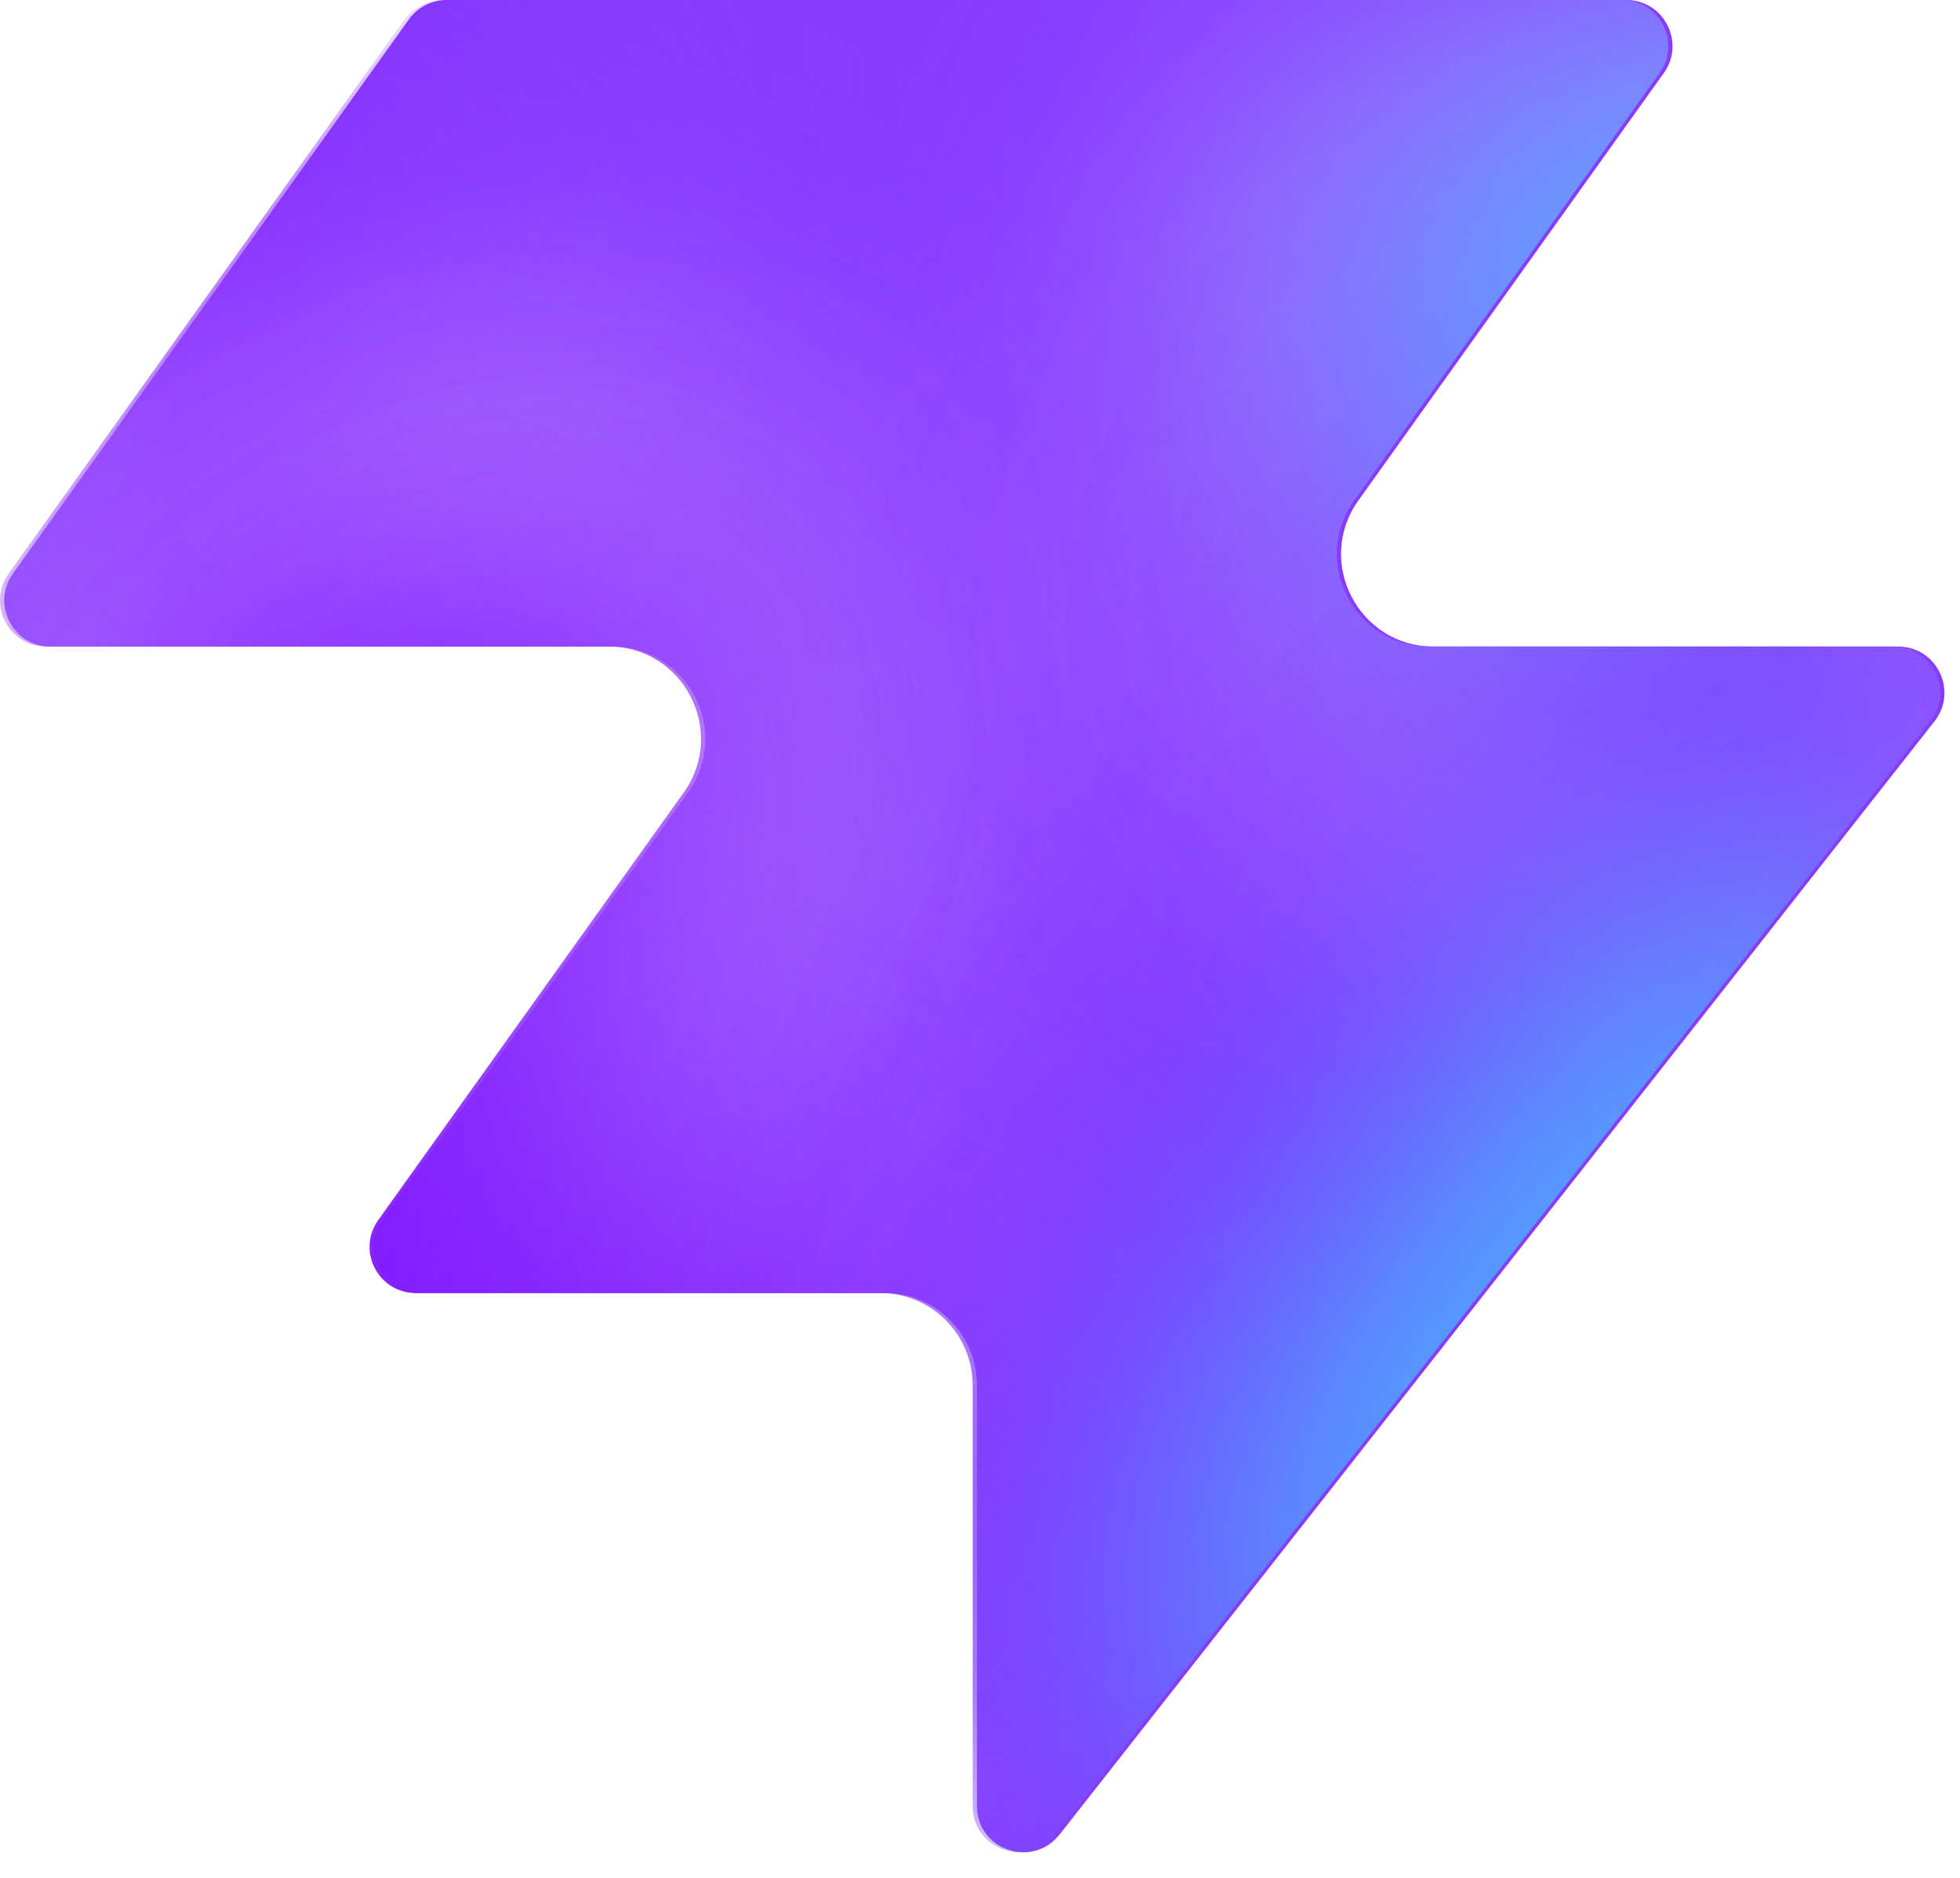
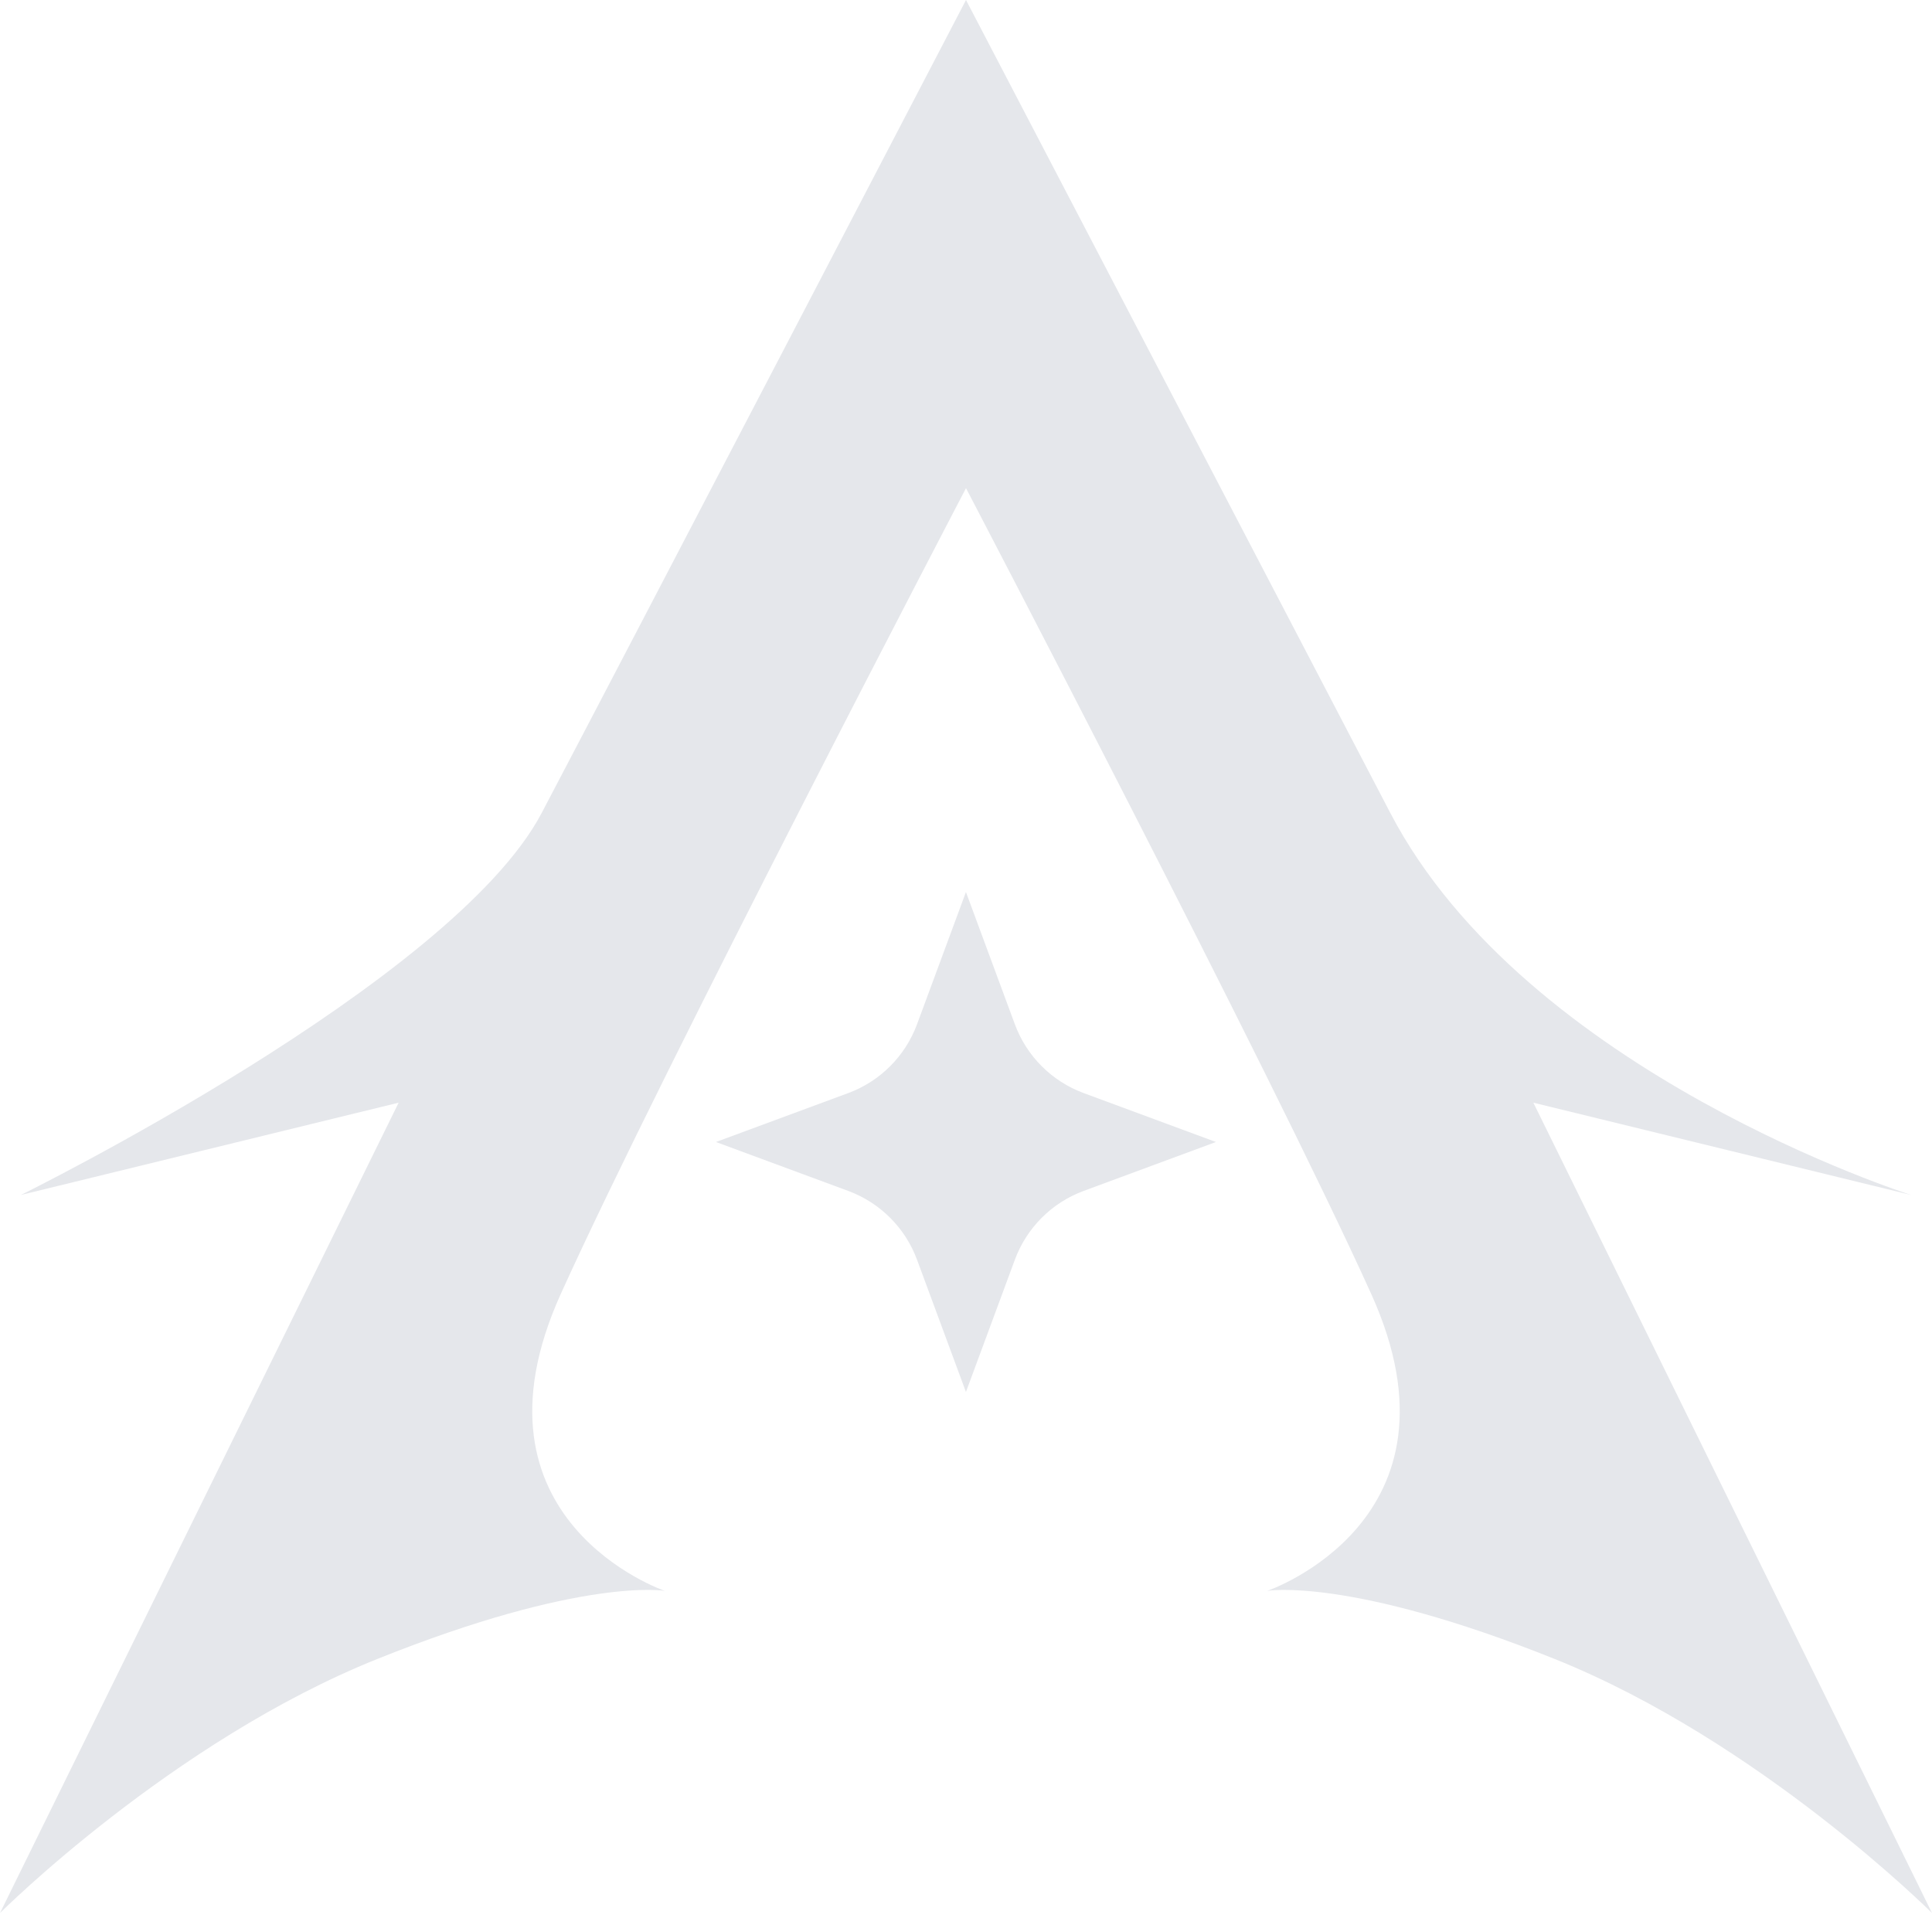
- <svg xmlns="http://www.w3.org/2000/svg" width="48" height="46" fill="none" viewBox="0 0 48 46">
-   <path fill="#863bff" d="M25.946 44.938c-.664.845-2.021.375-2.021-.698V33.937a2.26 2.26 0 0 0-2.262-2.262H10.287c-.92 0-1.456-1.04-.92-1.788l7.48-10.471c1.07-1.497 0-3.578-1.842-3.578H1.237c-.92 0-1.456-1.04-.92-1.788L10.013.474c.214-.297.556-.474.92-.474h28.894c.92 0 1.456 1.04.92 1.788l-7.48 10.471c-1.07 1.498 0 3.579 1.842 3.579h11.377c.943 0 1.473 1.088.89 1.83L25.947 44.94z" style="fill:#863bff;fill:color(display-p3 .525 .23 1);fill-opacity:1" />
-   <mask id="a" width="48" height="46" x="0" y="0" maskUnits="userSpaceOnUse" style="mask-type:alpha">
-     <path fill="#000" d="M25.842 44.938c-.664.844-2.021.375-2.021-.698V33.937a2.26 2.26 0 0 0-2.262-2.262H10.183c-.92 0-1.456-1.04-.92-1.788l7.48-10.471c1.07-1.498 0-3.579-1.842-3.579H1.133c-.92 0-1.456-1.04-.92-1.787L9.91.473c.214-.297.556-.474.92-.474h28.894c.92 0 1.456 1.04.92 1.788l-7.48 10.471c-1.07 1.498 0 3.578 1.842 3.578h11.377c.943 0 1.473 1.088.89 1.832L25.843 44.94z" style="fill:#000;fill-opacity:1" />
-   </mask>
-   <g mask="url(#a)">
-     <g filter="url(#b)">
-       <ellipse cx="5.508" cy="14.704" fill="#ede6ff" rx="5.508" ry="14.704" style="fill:#ede6ff;fill:color(display-p3 .927 .903 1);fill-opacity:1" transform="matrix(.00324 1 1 -.00324 -4.47 31.516)" />
-     </g>
-     <g filter="url(#c)">
-       <ellipse cx="10.399" cy="29.851" fill="#ede6ff" rx="10.399" ry="29.851" style="fill:#ede6ff;fill:color(display-p3 .927 .903 1);fill-opacity:1" transform="matrix(.00324 1 1 -.00324 -39.328 7.883)" />
-     </g>
-     <g filter="url(#d)">
-       <ellipse cx="5.508" cy="30.487" fill="#7e14ff" rx="5.508" ry="30.487" style="fill:#7e14ff;fill:color(display-p3 .492 .077 1);fill-opacity:1" transform="rotate(89.814 -25.913 -14.639)scale(1 -1)" />
-     </g>
-     <g filter="url(#e)">
-       <ellipse cx="5.508" cy="30.599" fill="#7e14ff" rx="5.508" ry="30.599" style="fill:#7e14ff;fill:color(display-p3 .492 .077 1);fill-opacity:1" transform="rotate(89.814 -32.644 -3.334)scale(1 -1)" />
-     </g>
-     <g filter="url(#f)">
-       <ellipse cx="5.508" cy="30.599" fill="#7e14ff" rx="5.508" ry="30.599" style="fill:#7e14ff;fill:color(display-p3 .492 .077 1);fill-opacity:1" transform="matrix(.00324 1 1 -.00324 -34.34 30.47)" />
-     </g>
-     <g filter="url(#g)">
-       <ellipse cx="14.072" cy="22.078" fill="#ede6ff" rx="14.072" ry="22.078" style="fill:#ede6ff;fill:color(display-p3 .927 .903 1);fill-opacity:1" transform="rotate(93.35 24.506 48.493)scale(-1 1)" />
-     </g>
-     <g filter="url(#h)">
-       <ellipse cx="3.47" cy="21.501" fill="#7e14ff" rx="3.47" ry="21.501" style="fill:#7e14ff;fill:color(display-p3 .492 .077 1);fill-opacity:1" transform="rotate(89.009 28.708 47.59)scale(-1 1)" />
-     </g>
-     <g filter="url(#i)">
-       <ellipse cx="3.47" cy="21.501" fill="#7e14ff" rx="3.47" ry="21.501" style="fill:#7e14ff;fill:color(display-p3 .492 .077 1);fill-opacity:1" transform="rotate(89.009 28.708 47.59)scale(-1 1)" />
-     </g>
-     <g filter="url(#j)">
-       <ellipse cx=".387" cy="8.972" fill="#7e14ff" rx="4.407" ry="29.108" style="fill:#7e14ff;fill:color(display-p3 .492 .077 1);fill-opacity:1" transform="rotate(39.51 .387 8.972)" />
-     </g>
-     <g filter="url(#k)">
-       <ellipse cx="47.523" cy="-6.092" fill="#7e14ff" rx="4.407" ry="29.108" style="fill:#7e14ff;fill:color(display-p3 .492 .077 1);fill-opacity:1" transform="rotate(37.892 47.523 -6.092)" />
-     </g>
-     <g filter="url(#l)">
-       <ellipse cx="41.412" cy="6.333" fill="#47bfff" rx="5.971" ry="9.665" style="fill:#47bfff;fill:color(display-p3 .28 .748 1);fill-opacity:1" transform="rotate(37.892 41.412 6.333)" />
-     </g>
-     <g filter="url(#m)">
-       <ellipse cx="-1.879" cy="38.332" fill="#7e14ff" rx="4.407" ry="29.108" style="fill:#7e14ff;fill:color(display-p3 .492 .077 1);fill-opacity:1" transform="rotate(37.892 -1.88 38.332)" />
-     </g>
-     <g filter="url(#n)">
-       <ellipse cx="-1.879" cy="38.332" fill="#7e14ff" rx="4.407" ry="29.108" style="fill:#7e14ff;fill:color(display-p3 .492 .077 1);fill-opacity:1" transform="rotate(37.892 -1.88 38.332)" />
-     </g>
-     <g filter="url(#o)">
-       <ellipse cx="35.651" cy="29.907" fill="#7e14ff" rx="4.407" ry="29.108" style="fill:#7e14ff;fill:color(display-p3 .492 .077 1);fill-opacity:1" transform="rotate(37.892 35.651 29.907)" />
-     </g>
-     <g filter="url(#p)">
-       <ellipse cx="38.418" cy="32.4" fill="#47bfff" rx="5.971" ry="15.297" style="fill:#47bfff;fill:color(display-p3 .28 .748 1);fill-opacity:1" transform="rotate(37.892 38.418 32.4)" />
-     </g>
-   </g>
-   <defs>
-     <filter id="b" width="60.045" height="41.654" x="-19.77" y="16.149" color-interpolation-filters="sRGB" filterUnits="userSpaceOnUse">
-       <feFlood flood-opacity="0" result="BackgroundImageFix" />
-       <feBlend in="SourceGraphic" in2="BackgroundImageFix" result="shape" />
-       <feGaussianBlur result="effect1_foregroundBlur_2002_17158" stdDeviation="7.659" />
-     </filter>
-     <filter id="c" width="90.34" height="51.437" x="-54.613" y="-7.533" color-interpolation-filters="sRGB" filterUnits="userSpaceOnUse">
-       <feFlood flood-opacity="0" result="BackgroundImageFix" />
-       <feBlend in="SourceGraphic" in2="BackgroundImageFix" result="shape" />
-       <feGaussianBlur result="effect1_foregroundBlur_2002_17158" stdDeviation="7.659" />
-     </filter>
-     <filter id="d" width="79.355" height="29.4" x="-49.64" y="2.03" color-interpolation-filters="sRGB" filterUnits="userSpaceOnUse">
-       <feFlood flood-opacity="0" result="BackgroundImageFix" />
-       <feBlend in="SourceGraphic" in2="BackgroundImageFix" result="shape" />
-       <feGaussianBlur result="effect1_foregroundBlur_2002_17158" stdDeviation="4.596" />
-     </filter>
-     <filter id="e" width="79.579" height="29.4" x="-45.045" y="20.029" color-interpolation-filters="sRGB" filterUnits="userSpaceOnUse">
-       <feFlood flood-opacity="0" result="BackgroundImageFix" />
-       <feBlend in="SourceGraphic" in2="BackgroundImageFix" result="shape" />
-       <feGaussianBlur result="effect1_foregroundBlur_2002_17158" stdDeviation="4.596" />
-     </filter>
-     <filter id="f" width="79.579" height="29.4" x="-43.513" y="21.178" color-interpolation-filters="sRGB" filterUnits="userSpaceOnUse">
-       <feFlood flood-opacity="0" result="BackgroundImageFix" />
-       <feBlend in="SourceGraphic" in2="BackgroundImageFix" result="shape" />
-       <feGaussianBlur result="effect1_foregroundBlur_2002_17158" stdDeviation="4.596" />
-     </filter>
-     <filter id="g" width="74.749" height="58.852" x="15.756" y="-17.901" color-interpolation-filters="sRGB" filterUnits="userSpaceOnUse">
-       <feFlood flood-opacity="0" result="BackgroundImageFix" />
-       <feBlend in="SourceGraphic" in2="BackgroundImageFix" result="shape" />
-       <feGaussianBlur result="effect1_foregroundBlur_2002_17158" stdDeviation="7.659" />
-     </filter>
-     <filter id="h" width="61.377" height="25.362" x="23.548" y="2.284" color-interpolation-filters="sRGB" filterUnits="userSpaceOnUse">
-       <feFlood flood-opacity="0" result="BackgroundImageFix" />
-       <feBlend in="SourceGraphic" in2="BackgroundImageFix" result="shape" />
-       <feGaussianBlur result="effect1_foregroundBlur_2002_17158" stdDeviation="4.596" />
-     </filter>
-     <filter id="i" width="61.377" height="25.362" x="23.548" y="2.284" color-interpolation-filters="sRGB" filterUnits="userSpaceOnUse">
-       <feFlood flood-opacity="0" result="BackgroundImageFix" />
-       <feBlend in="SourceGraphic" in2="BackgroundImageFix" result="shape" />
-       <feGaussianBlur result="effect1_foregroundBlur_2002_17158" stdDeviation="4.596" />
-     </filter>
-     <filter id="j" width="56.045" height="63.649" x="-27.636" y="-22.853" color-interpolation-filters="sRGB" filterUnits="userSpaceOnUse">
-       <feFlood flood-opacity="0" result="BackgroundImageFix" />
-       <feBlend in="SourceGraphic" in2="BackgroundImageFix" result="shape" />
-       <feGaussianBlur result="effect1_foregroundBlur_2002_17158" stdDeviation="4.596" />
-     </filter>
-     <filter id="k" width="54.814" height="64.646" x="20.116" y="-38.415" color-interpolation-filters="sRGB" filterUnits="userSpaceOnUse">
-       <feFlood flood-opacity="0" result="BackgroundImageFix" />
-       <feBlend in="SourceGraphic" in2="BackgroundImageFix" result="shape" />
-       <feGaussianBlur result="effect1_foregroundBlur_2002_17158" stdDeviation="4.596" />
-     </filter>
-     <filter id="l" width="33.541" height="35.313" x="24.641" y="-11.323" color-interpolation-filters="sRGB" filterUnits="userSpaceOnUse">
-       <feFlood flood-opacity="0" result="BackgroundImageFix" />
-       <feBlend in="SourceGraphic" in2="BackgroundImageFix" result="shape" />
-       <feGaussianBlur result="effect1_foregroundBlur_2002_17158" stdDeviation="4.596" />
-     </filter>
-     <filter id="m" width="54.814" height="64.646" x="-29.286" y="6.009" color-interpolation-filters="sRGB" filterUnits="userSpaceOnUse">
-       <feFlood flood-opacity="0" result="BackgroundImageFix" />
-       <feBlend in="SourceGraphic" in2="BackgroundImageFix" result="shape" />
-       <feGaussianBlur result="effect1_foregroundBlur_2002_17158" stdDeviation="4.596" />
-     </filter>
-     <filter id="n" width="54.814" height="64.646" x="-29.286" y="6.009" color-interpolation-filters="sRGB" filterUnits="userSpaceOnUse">
-       <feFlood flood-opacity="0" result="BackgroundImageFix" />
-       <feBlend in="SourceGraphic" in2="BackgroundImageFix" result="shape" />
-       <feGaussianBlur result="effect1_foregroundBlur_2002_17158" stdDeviation="4.596" />
-     </filter>
-     <filter id="o" width="54.814" height="64.646" x="8.244" y="-2.416" color-interpolation-filters="sRGB" filterUnits="userSpaceOnUse">
-       <feFlood flood-opacity="0" result="BackgroundImageFix" />
-       <feBlend in="SourceGraphic" in2="BackgroundImageFix" result="shape" />
-       <feGaussianBlur result="effect1_foregroundBlur_2002_17158" stdDeviation="4.596" />
-     </filter>
-     <filter id="p" width="39.409" height="43.623" x="18.713" y="10.588" color-interpolation-filters="sRGB" filterUnits="userSpaceOnUse">
-       <feFlood flood-opacity="0" result="BackgroundImageFix" />
-       <feBlend in="SourceGraphic" in2="BackgroundImageFix" result="shape" />
-       <feGaussianBlur result="effect1_foregroundBlur_2002_17158" stdDeviation="4.596" />
-     </filter>
-   </defs>
+ <svg xmlns="http://www.w3.org/2000/svg" viewBox="0 0 398 395" fill="none">
+   <path d="M315.878 227.168L393.708 246.184C393.708 246.184 314.403 221.123 286.405 167.471C258.406 113.82 199 0 199 0C199 0 129.935 132.582 111.595 167.471C93.256 202.361 4.292 246.184 4.292 246.184L82.122 227.168L0 394.107C0 394.107 35.397 358.759 77.697 341.785C119.997 324.8 136.934 327.738 136.934 327.738C136.934 327.738 94.416 313.219 115.524 266.566C136.632 219.914 199 100.57 199 100.57C199 100.57 261.368 219.914 282.476 266.566C303.583 313.219 261.066 327.738 261.066 327.738C261.066 327.738 278.003 324.812 320.303 341.785C362.603 358.771 398 394.107 398 394.107L315.878 227.168Z" fill="#E5E7EB" />
+   <path d="M188.906 211.029L198.988 183.768L209.071 211.029C211.5 217.593 216.675 222.755 223.227 225.185L250.488 235.267L223.227 245.35C216.663 247.78 211.5 252.954 209.071 259.506L198.988 286.767L188.906 259.506C186.476 252.942 181.302 247.78 174.749 245.35L147.488 235.267L174.749 225.185C181.314 222.755 186.476 217.581 188.906 211.029Z" fill="#E5E7EB" />
</svg>
